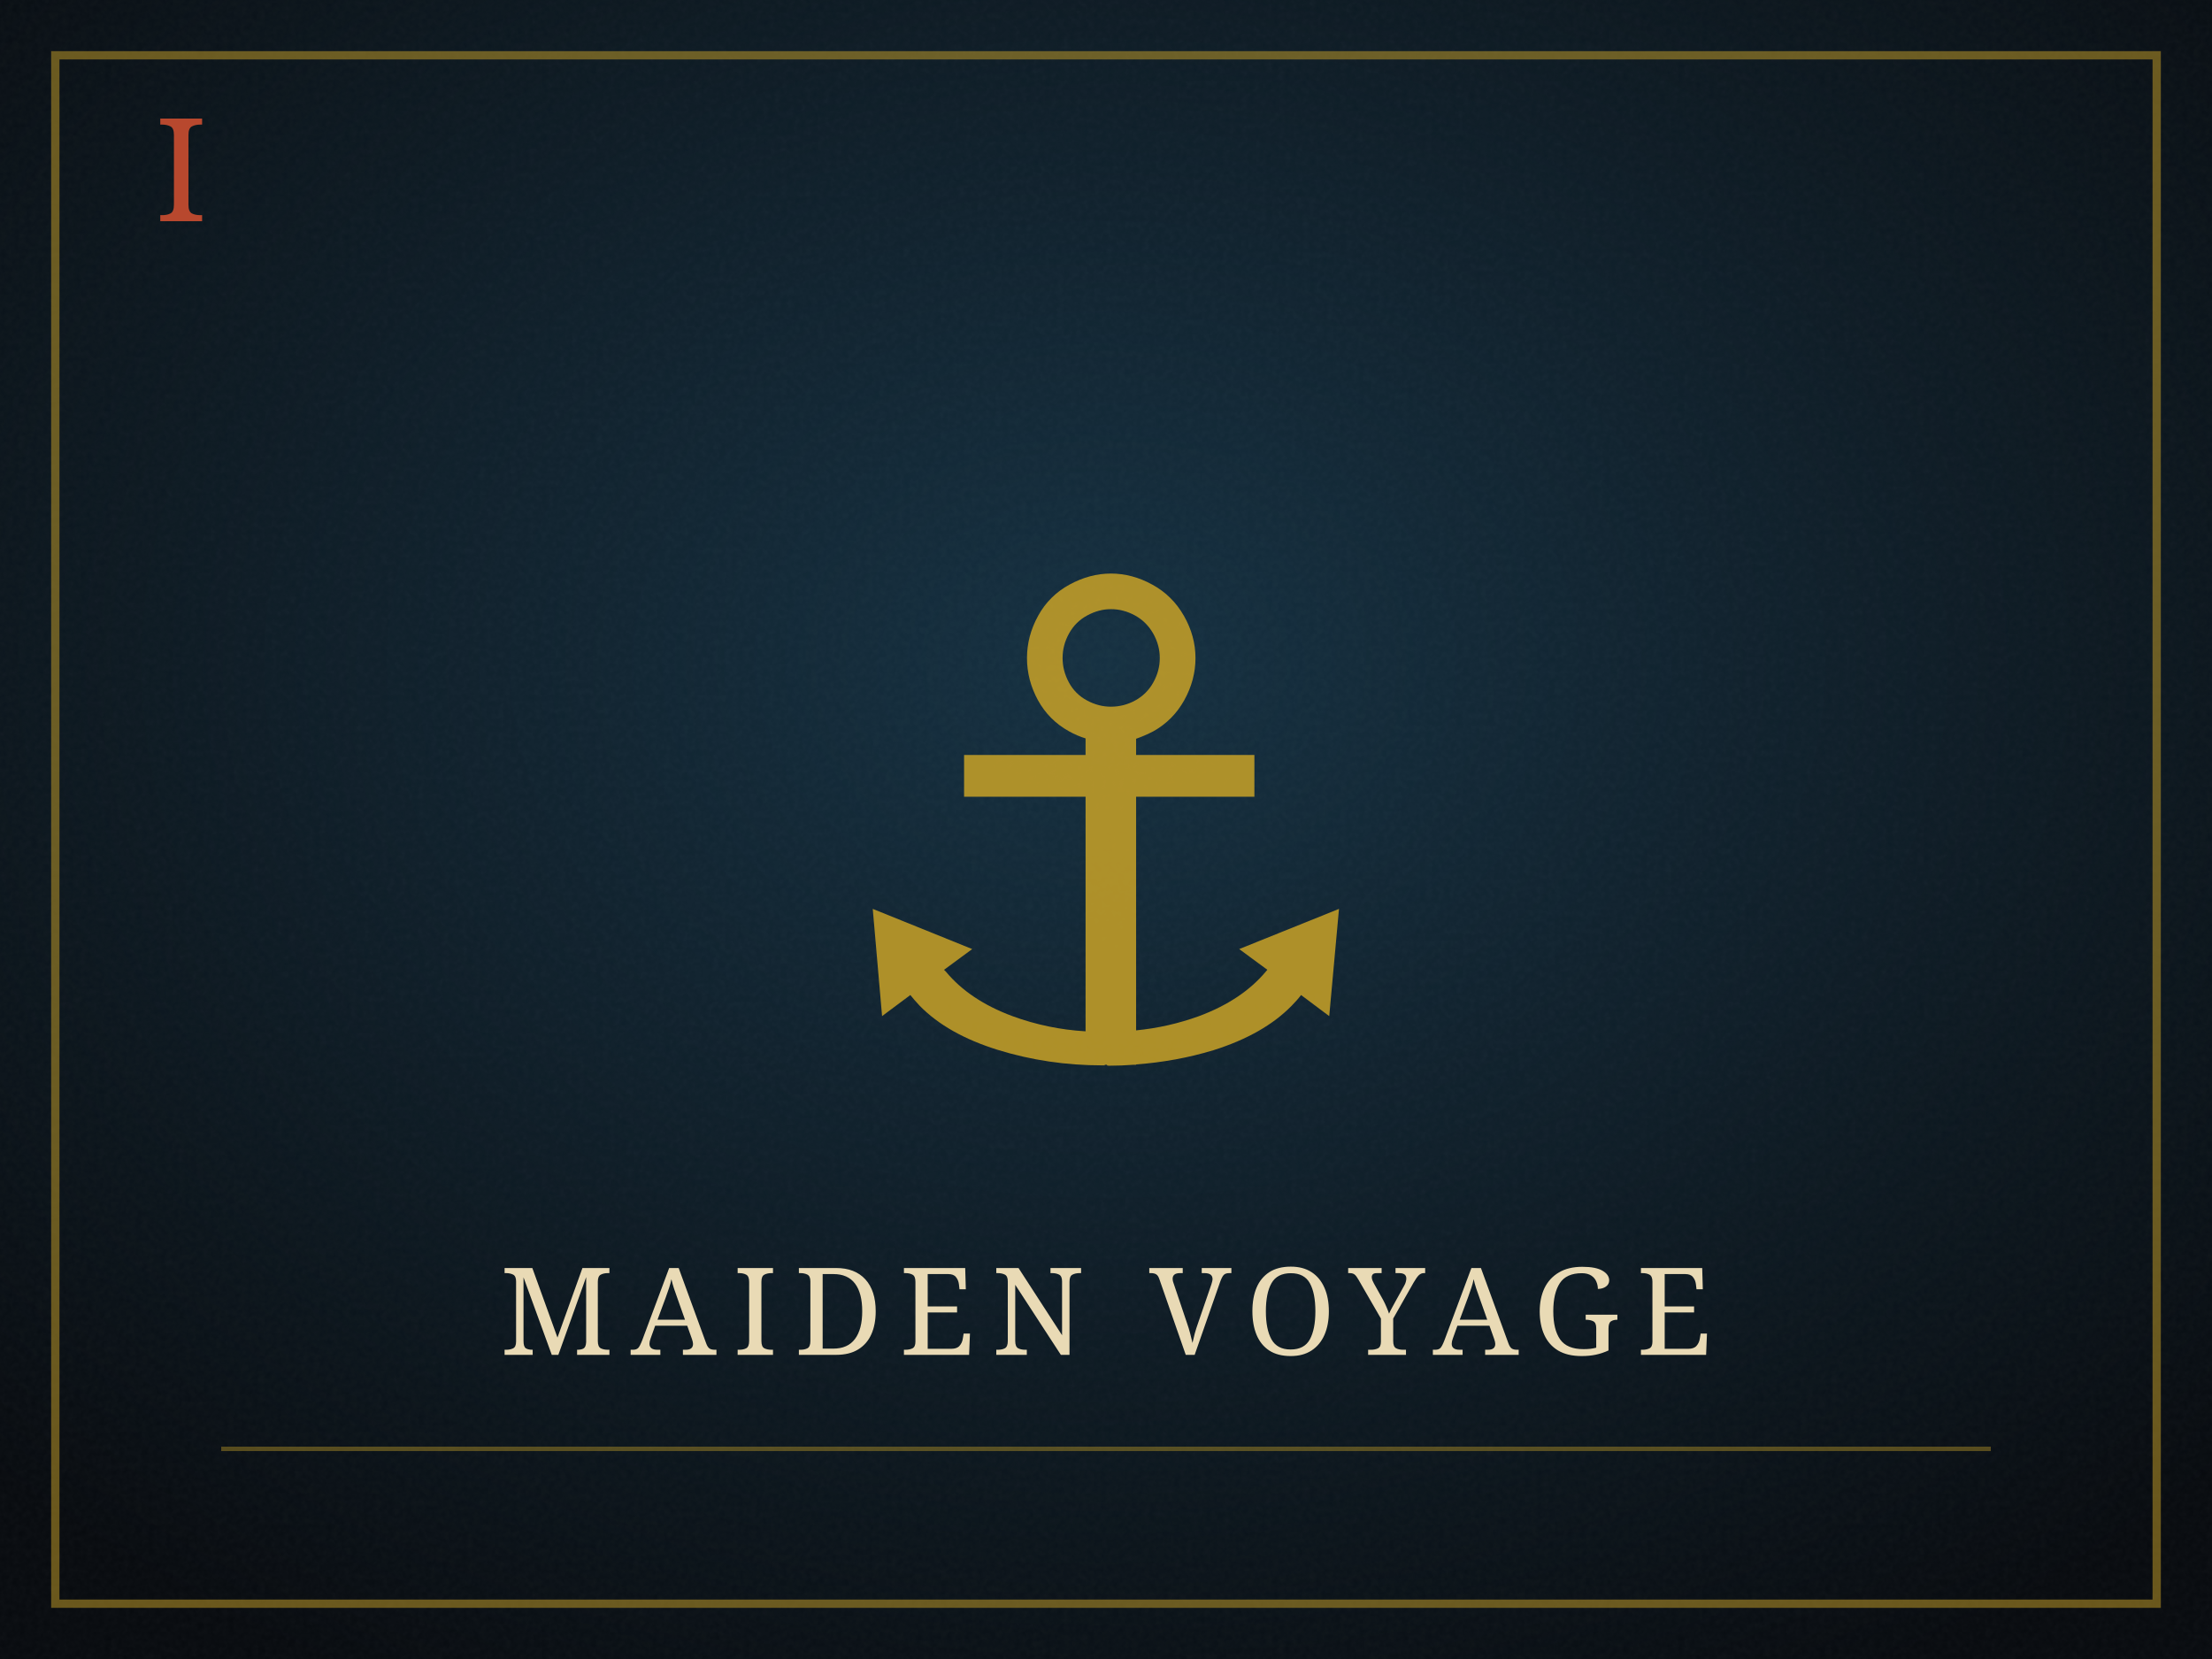
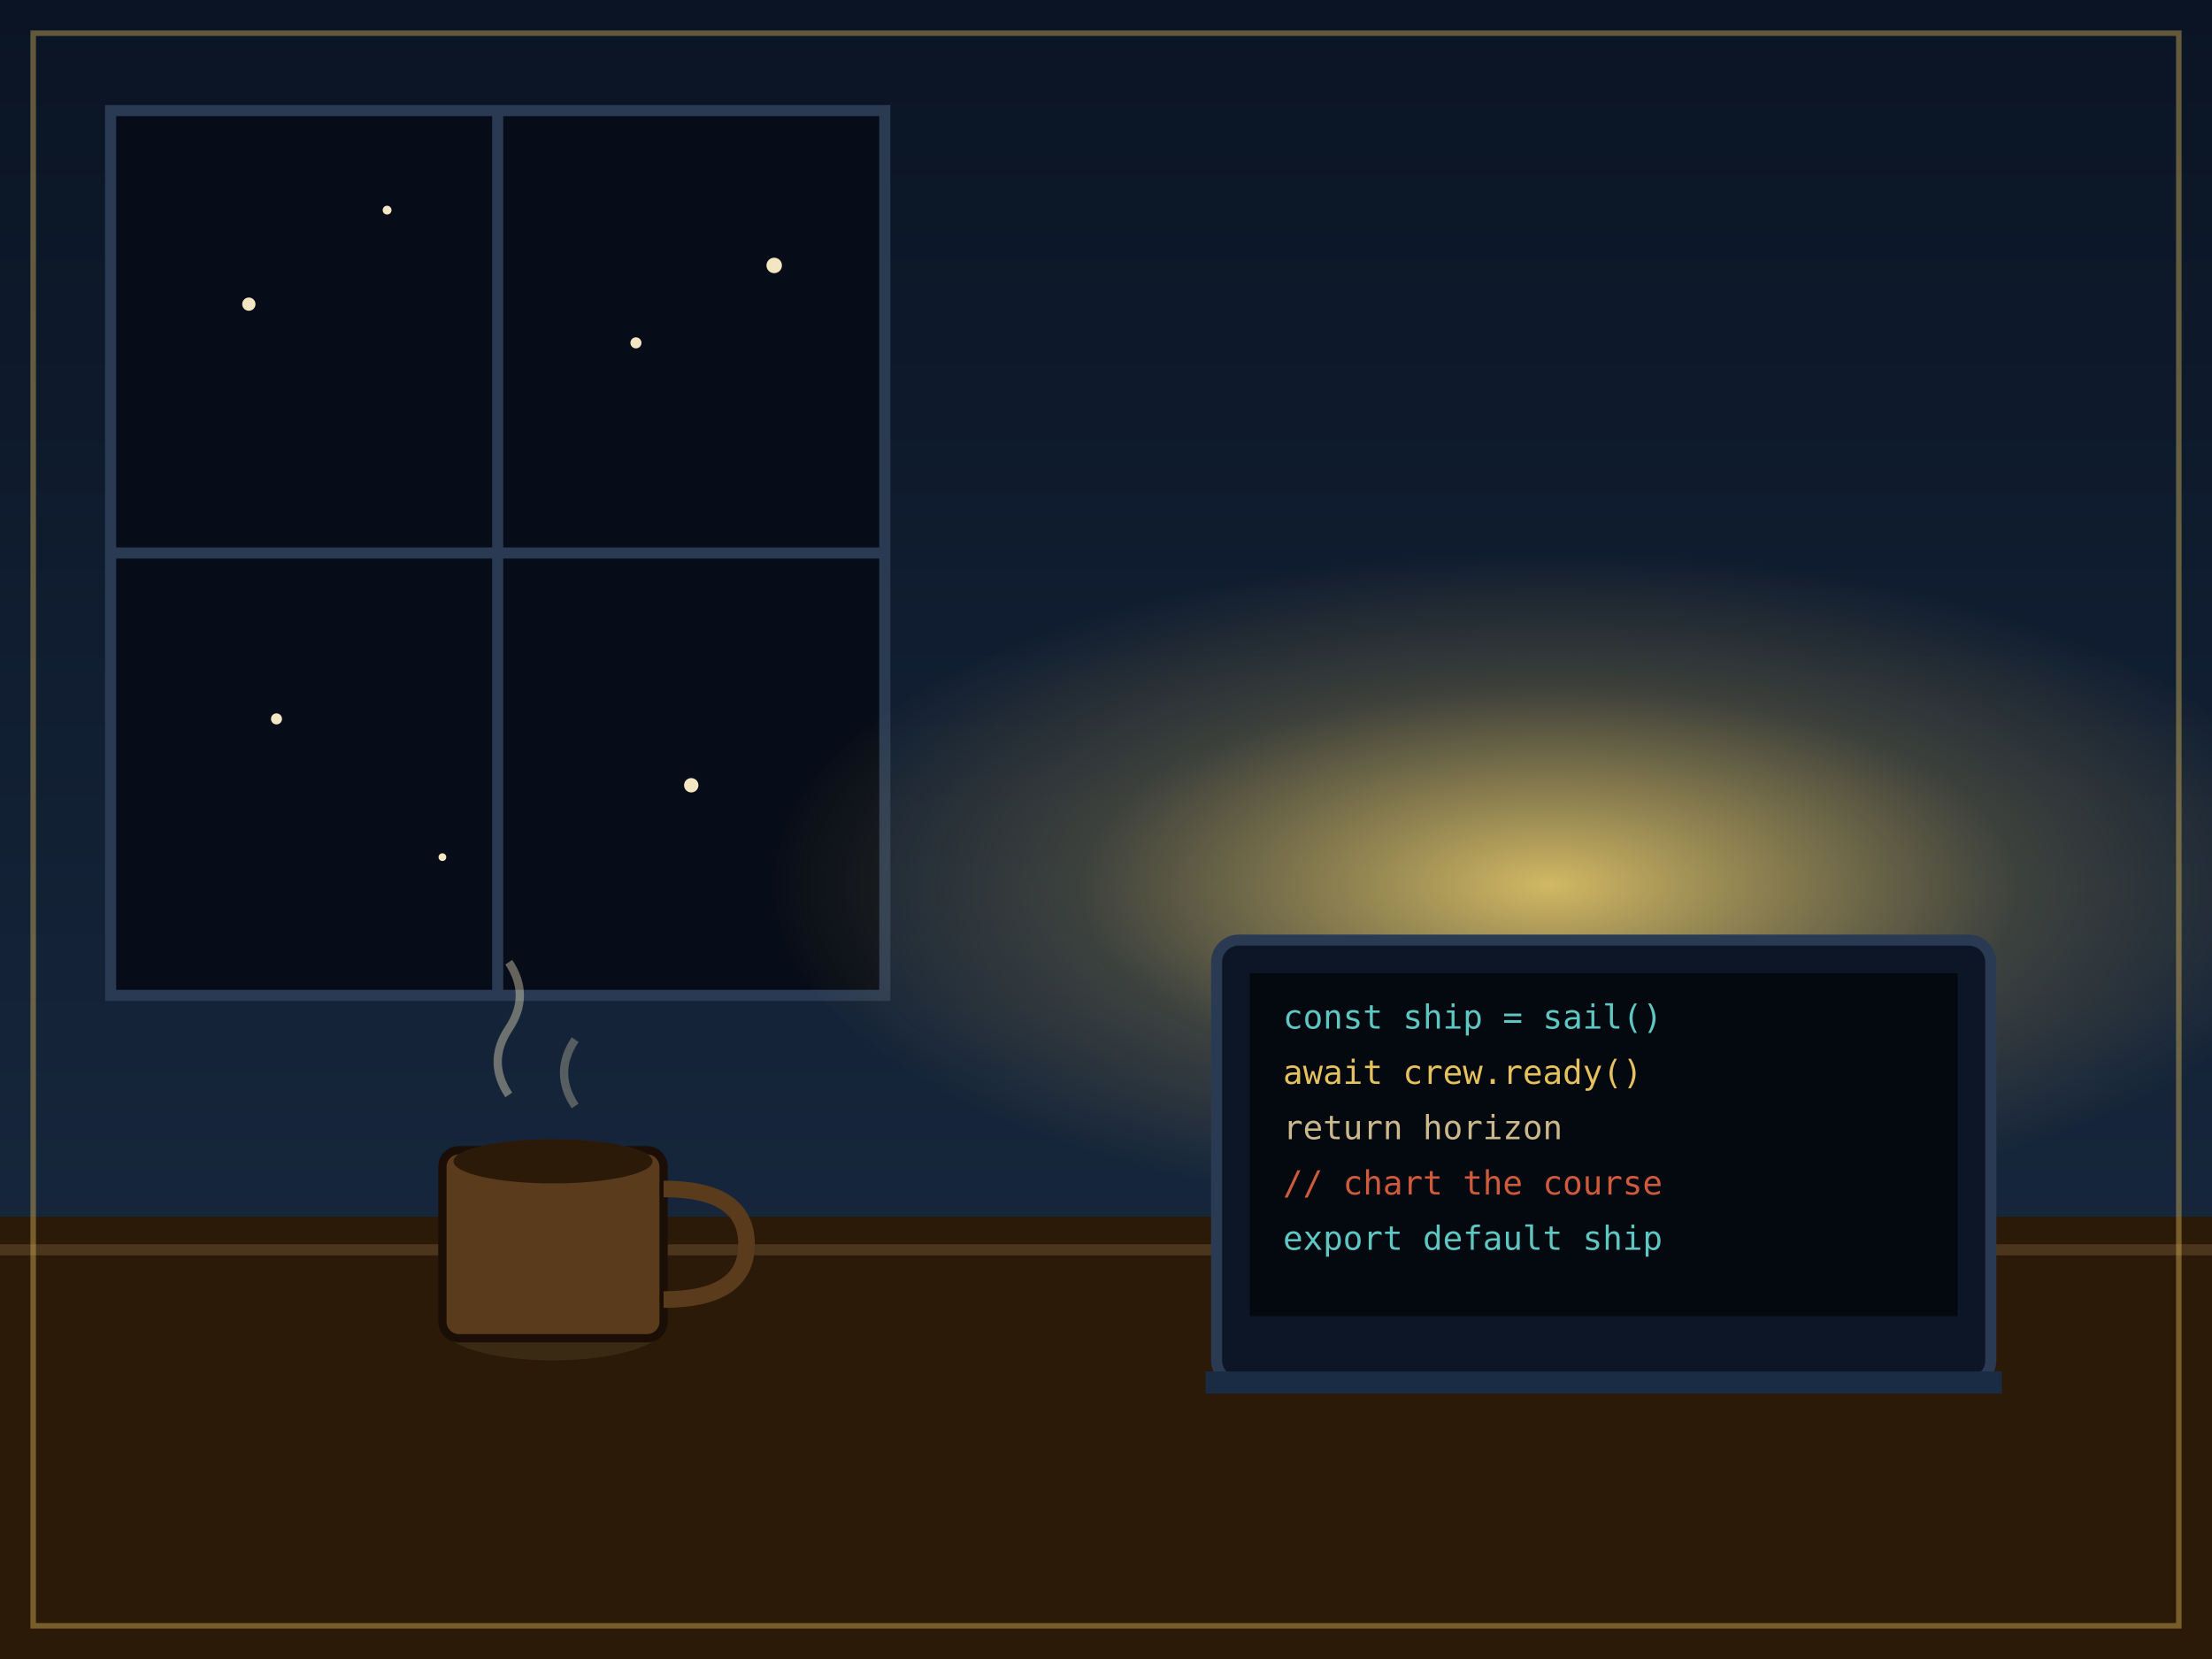
<svg xmlns="http://www.w3.org/2000/svg" viewBox="0 0 400 300">
  <defs>
-     <radialGradient id="g1" cx="50%" cy="40%" r="70%">
-       <stop offset="0%" stop-color="#143041" />
-       <stop offset="100%" stop-color="#070a0e" />
+     <linearGradient id="bg1" x1="0" y1="0" x2="0" y2="1">
+       <stop offset="0%" stop-color="#0a1424" />
+       <stop offset="100%" stop-color="#1a2c44" />
+     </linearGradient>
+     <radialGradient id="lamp1" cx="50%" cy="50%" r="50%">
+       <stop offset="0%" stop-color="rgba(243,211,108,.85)" />
+       <stop offset="60%" stop-color="rgba(230,194,94,.2)" />
+       <stop offset="100%" stop-color="rgba(230,194,94,0)" />
    </radialGradient>
-     <filter id="n1">
-       <feTurbulence type="fractalNoise" baseFrequency="0.9" numOctaves="2" />
-       <feColorMatrix type="saturate" values="0" />
-     </filter>
  </defs>
-   <rect width="400" height="300" fill="url(#g1)" />
-   <rect width="400" height="300" fill="#000" opacity="0.04" filter="url(#n1)" />
-   <rect x="10" y="10" width="380" height="280" fill="none" stroke="#c9a227" stroke-width="1.5" opacity="0.5" />
-   <text x="200" y="150" font-size="120" text-anchor="middle" dominant-baseline="central" fill="#c9a227" opacity="0.85">⚓</text>
-   <text x="200" y="245" font-size="22" letter-spacing="3" text-anchor="middle" fill="#e9dab5" font-family="Georgia, serif">MAIDEN VOYAGE</text>
-   <text x="28" y="40" font-size="26" fill="#b8482e" font-family="Georgia, serif">I</text>
-   <line x1="40" y1="262" x2="360" y2="262" stroke="#c9a227" stroke-width="0.8" opacity="0.4" />
+   <rect width="400" height="300" fill="url(#bg1)" />
+   <rect x="20" y="20" width="140" height="160" fill="#070d18" stroke="#2a3a52" stroke-width="2" />
+   <line x1="90" y1="20" x2="90" y2="180" stroke="#2a3a52" stroke-width="2" />
+   <line x1="20" y1="100" x2="160" y2="100" stroke="#2a3a52" stroke-width="2" />
+   <g fill="#f3e6c3">
+     <circle cx="45" cy="55" r="1.2" />
+     <circle cx="70" cy="38" r="0.8" />
+     <circle cx="115" cy="62" r="1" />
+     <circle cx="140" cy="48" r="1.4" />
+     <circle cx="50" cy="130" r="1" />
+     <circle cx="125" cy="142" r="1.3" />
+     <circle cx="80" cy="155" r="0.7" />
+   </g>
+   <ellipse cx="280" cy="160" rx="140" ry="60" fill="url(#lamp1)" />
+   <rect x="0" y="220" width="400" height="80" fill="#2c1a09" />
+   <line x1="0" y1="226" x2="400" y2="226" fill="none" stroke="rgba(255,210,140,.15)" stroke-width="2" />
+   <rect x="220" y="170" width="140" height="80" rx="4" fill="#0d1626" stroke="#2a3a52" stroke-width="2" />
+   <rect x="226" y="176" width="128" height="62" fill="#04080f" />
+   <g font-family="monospace" font-size="6">
+     <text x="232" y="186" fill="#5fc7c2">const ship = sail()</text>
+     <text x="232" y="196" fill="#e6c25e">  await crew.ready()</text>
+     <text x="232" y="206" fill="#cbb98c">  return horizon</text>
+     <text x="232" y="216" fill="#d05a3c">// chart the course</text>
+     <text x="232" y="226" fill="#5fc7c2">export default ship</text>
+   </g>
+   <rect x="218" y="248" width="144" height="4" fill="#1a2c44" />
+   <ellipse cx="100" cy="240" rx="20" ry="6" fill="#3a2913" />
+   <rect x="80" y="208" width="40" height="34" rx="3" fill="#5a3c1c" stroke="#1a0e07" stroke-width="1.5" />
+   <ellipse cx="100" cy="210" rx="18" ry="4" fill="#2c1a09" />
+   <path d="M120 215 Q135 215 135 225 Q135 235 120 235" fill="none" stroke="#5a3c1c" stroke-width="3" />
+   <path d="M92 198 Q88 192 92 186 Q96 180 92 174" fill="none" stroke="rgba(243,230,195,.4)" stroke-width="1.5" />
+   <path d="M104 200 Q100 194 104 188" fill="none" stroke="rgba(243,230,195,.3)" stroke-width="1.5" />
+   <rect x="6" y="6" width="388" height="288" fill="none" stroke="rgba(230,194,94,.4)" stroke-width="1" />
</svg>
